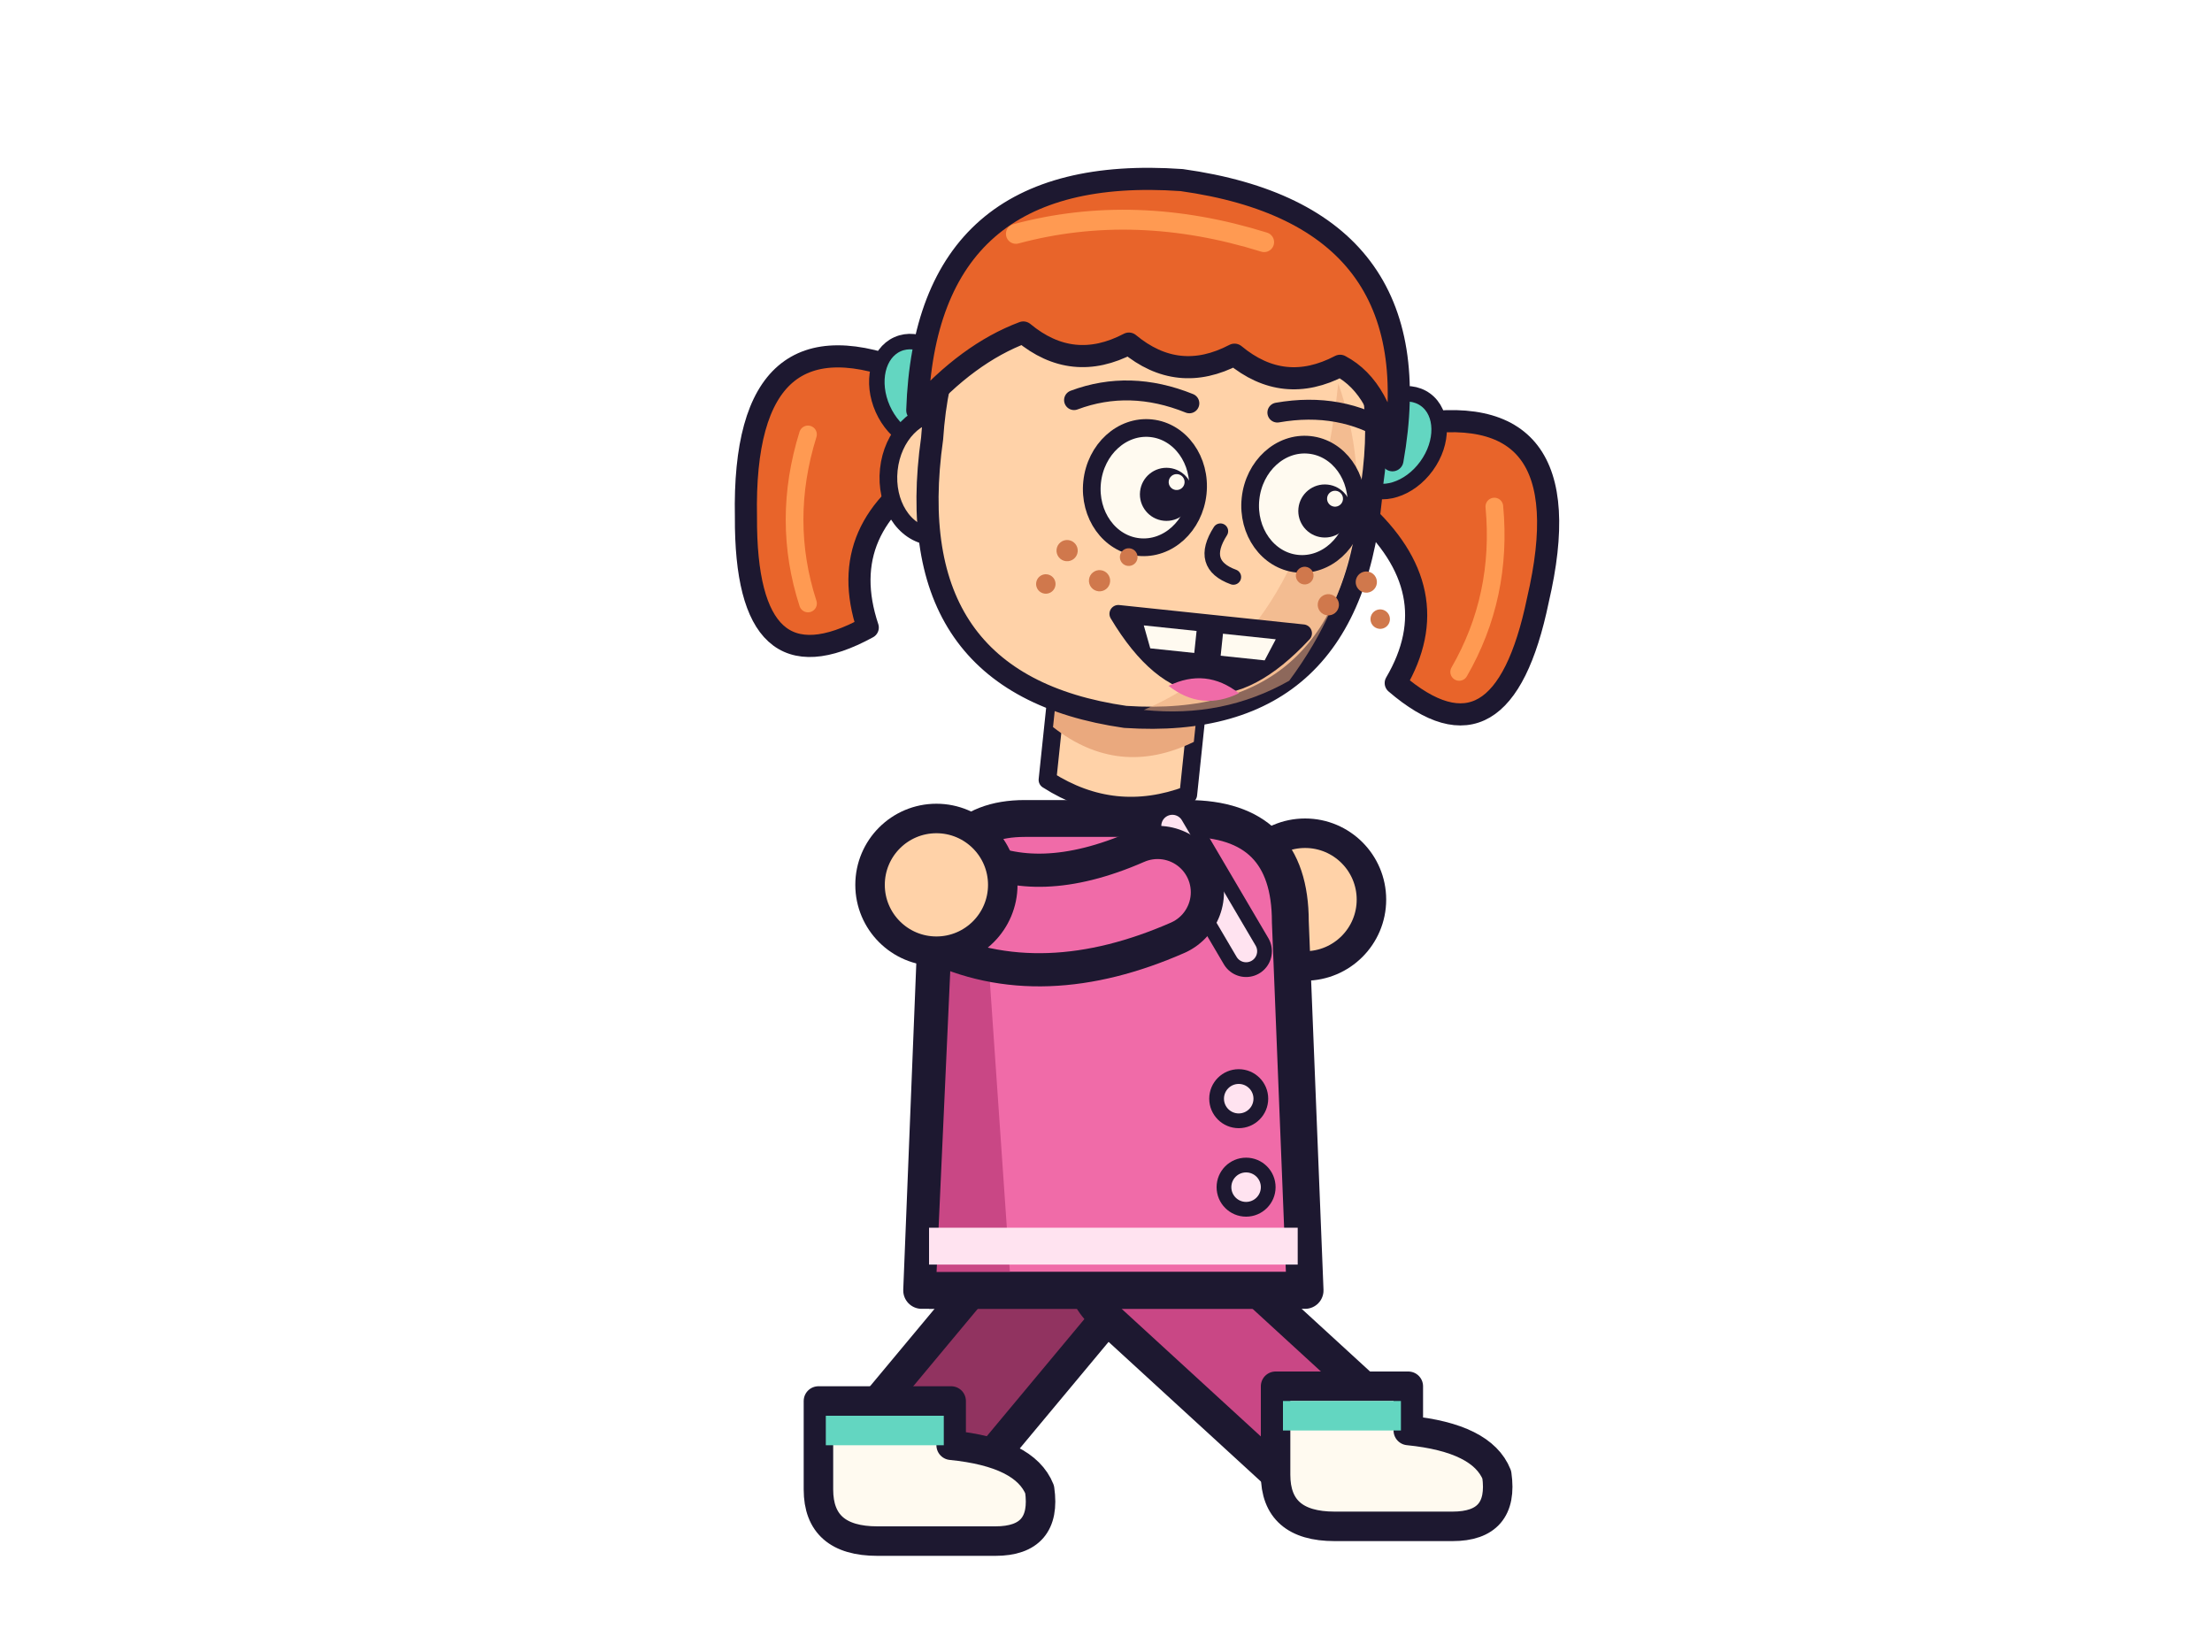
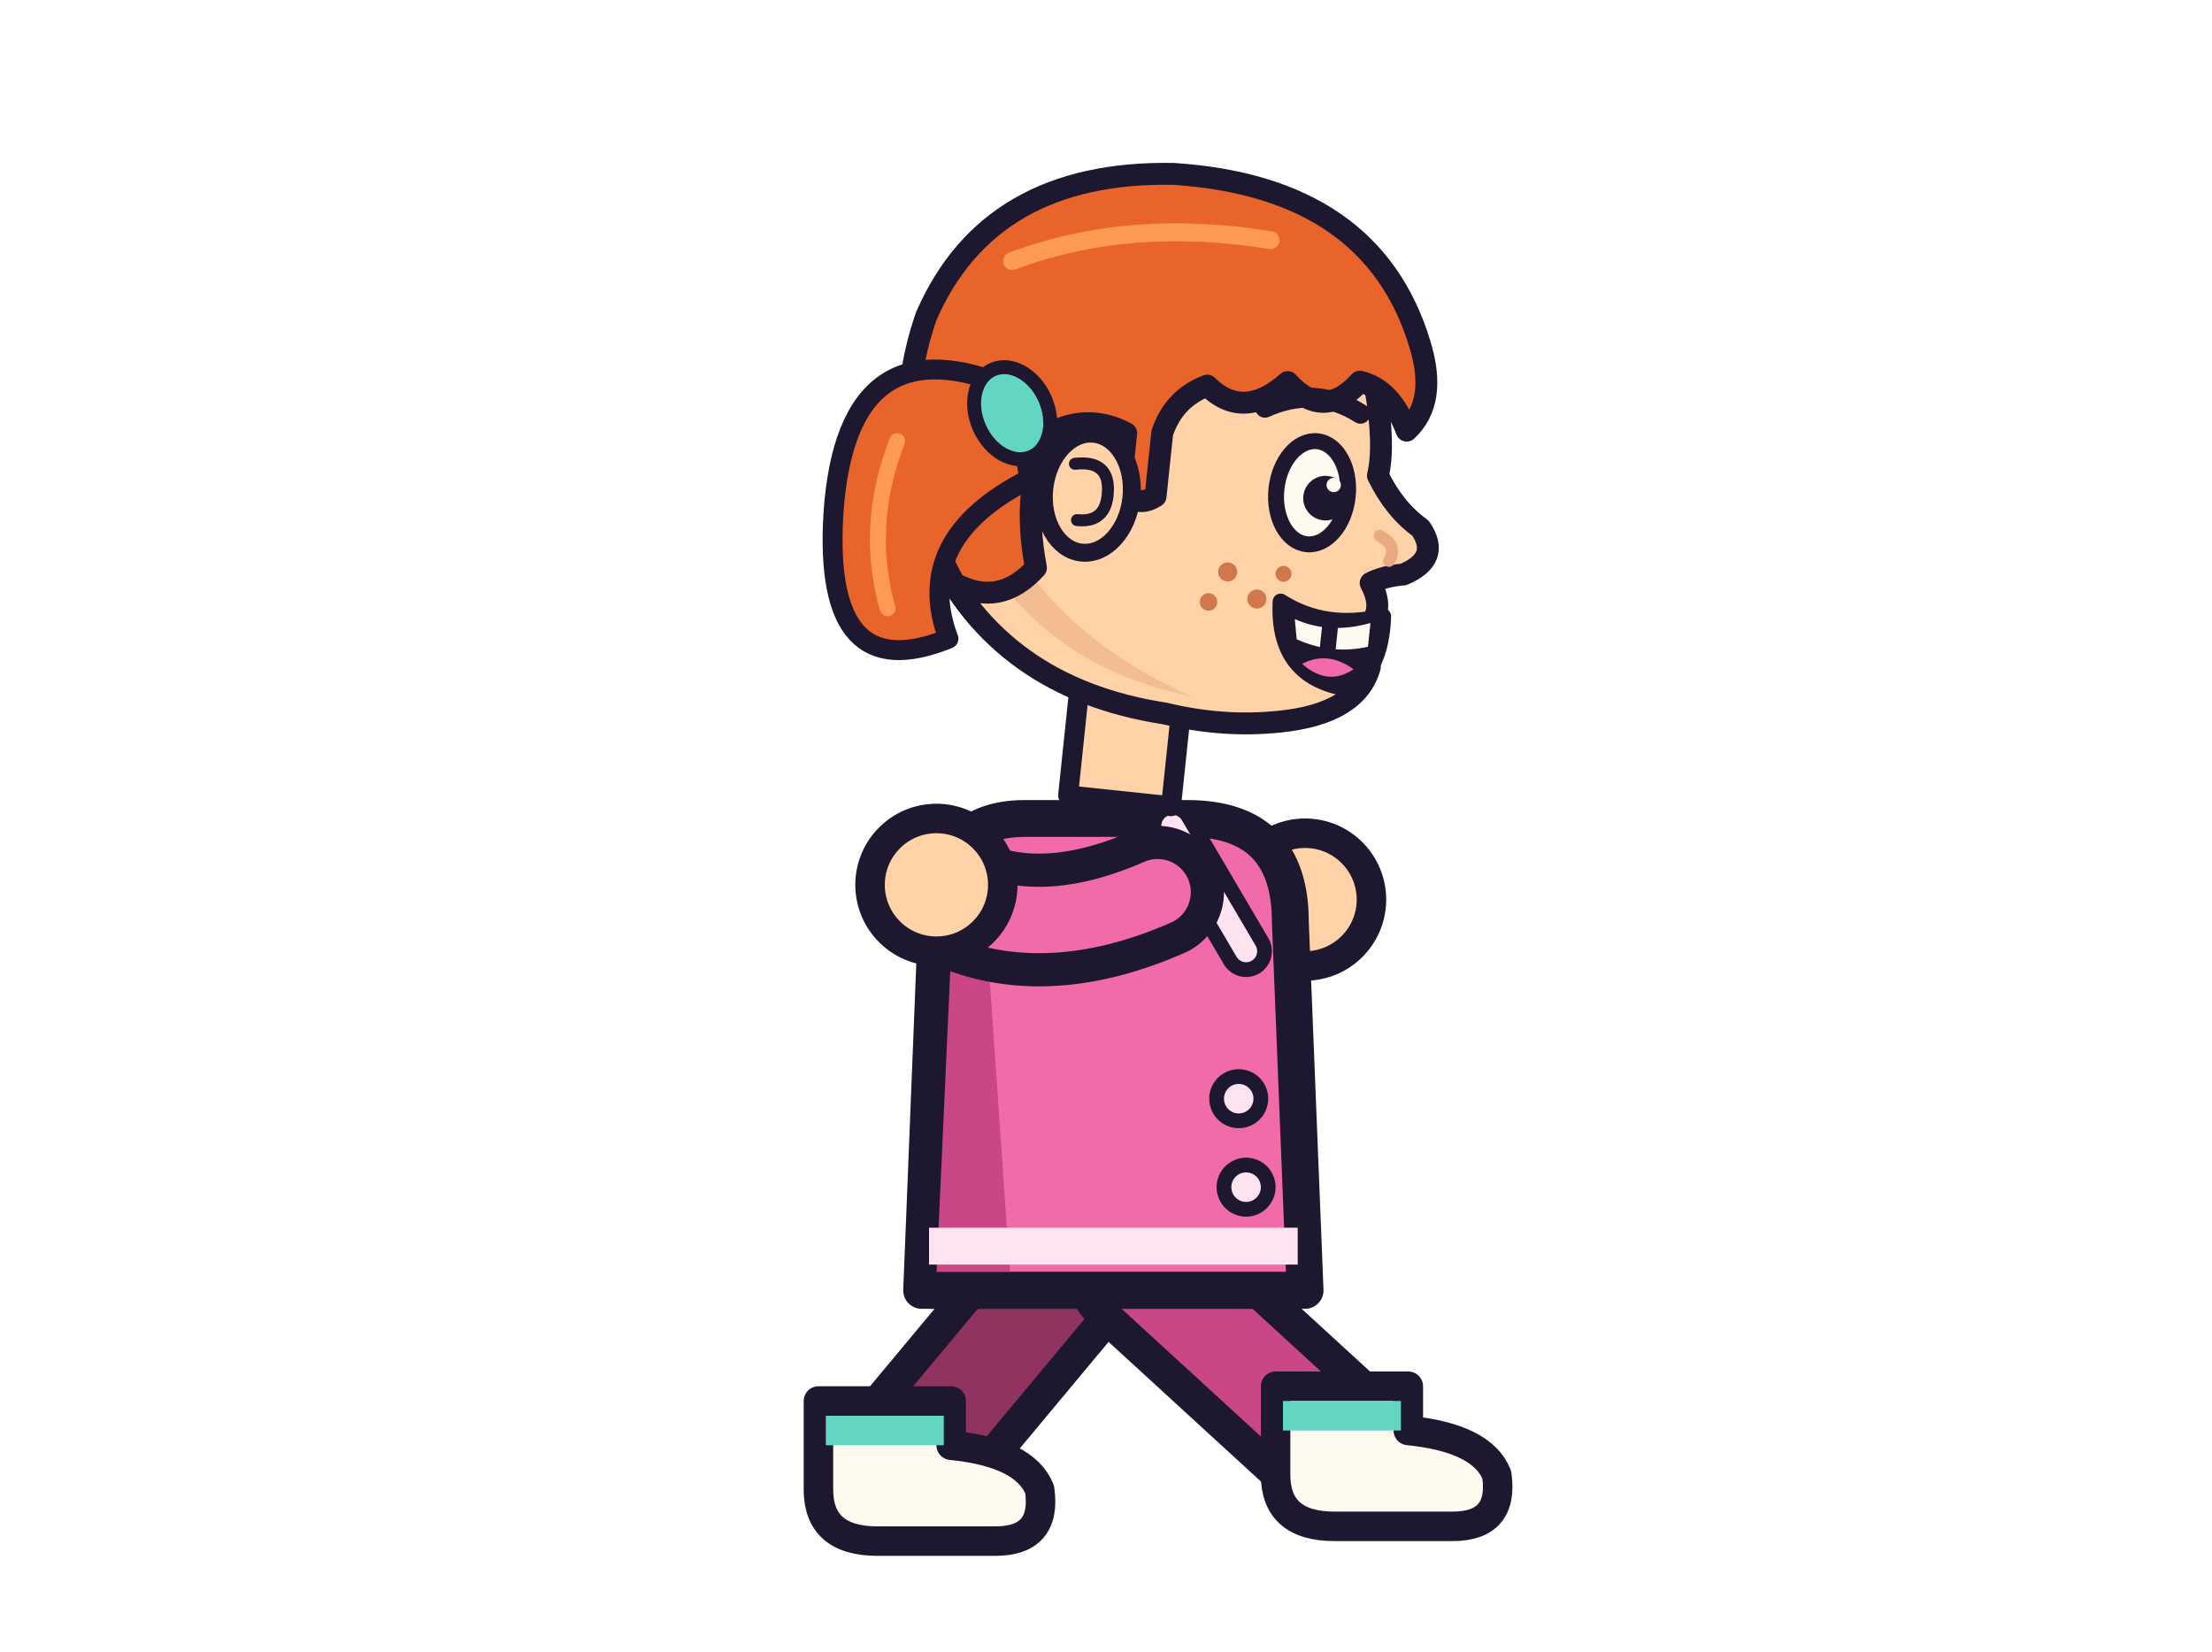
<svg xmlns="http://www.w3.org/2000/svg" viewBox="0 0 300 224" width="300" height="224">
  <g transform="translate(75 0)">
    <path d="M74 122 Q90 130 100 124" fill="none" stroke="#1d1830" stroke-width="18" stroke-linecap="round" stroke-linejoin="round" />
    <path d="M74 122 Q90 130 100 124" fill="none" stroke="#a84b76" stroke-width="9" stroke-linecap="round" stroke-linejoin="round" />
    <circle cx="102" cy="122" r="9" fill="#ffd2a8" stroke="#1d1830" stroke-width="4" />
    <path d="M70 172 L50 196" fill="none" stroke="#1d1830" stroke-width="21" stroke-linecap="round" stroke-linejoin="round" />
    <path d="M70 172 L50 196" fill="none" stroke="#913360" stroke-width="12" stroke-linecap="round" stroke-linejoin="round" />
    <path d="M80 172 L104 194" fill="none" stroke="#1d1830" stroke-width="21" stroke-linecap="round" stroke-linejoin="round" />
    <path d="M80 172 L104 194" fill="none" stroke="#c94785" stroke-width="12" stroke-linecap="round" stroke-linejoin="round" />
    <path d="M36 190 L36 202 Q36 209 44 209 L60 209 Q67 209 66 202 Q64 197 54 196 L54 190 Z" fill="#fffaf0" stroke="#1d1830" stroke-width="4" stroke-linejoin="round" />
    <path d="M37 194 L53 194" stroke="#63d6c1" stroke-width="4" />
    <path d="M98 188 L98 200 Q98 207 106 207 L122 207 Q129 207 128 200 Q126 195 116 194 L116 188 Z" fill="#fffaf0" stroke="#1d1830" stroke-width="4" stroke-linejoin="round" />
    <path d="M99 192 L115 192" stroke="#63d6c1" stroke-width="4" />
    <path d="M52 125 Q52 111 64 111 L86 111 Q100 111 100 125 L102 175 L50 175 Z" fill="#f06ba8" stroke="#1d1830" stroke-width="5" stroke-linejoin="round" />
    <path d="M58 115 Q54 117 54 129 L52 173 L62 173 Z" fill="#c94785" />
    <path d="M84 112 L94 129" fill="none" stroke="#1d1830" stroke-width="7" stroke-linecap="round" />
    <path d="M84 112 L94 129" fill="none" stroke="#ffe3f0" stroke-width="3" stroke-linecap="round" />
    <g fill="#ffe3f0" stroke="#1d1830" stroke-width="2">
      <circle cx="93" cy="149" r="3" />
      <circle cx="94" cy="161" r="3" />
    </g>
    <path d="M51 169 L101 169" stroke="#ffe3f0" stroke-width="5" />
    <path d="M51 175 L101 175" stroke="#1d1830" stroke-width="5" />
    <path d="M82 121 Q66 128 54 122" fill="none" stroke="#1d1830" stroke-width="18" stroke-linecap="round" stroke-linejoin="round" />
    <path d="M82 121 Q66 128 54 122" fill="none" stroke="#f06ba8" stroke-width="9" stroke-linecap="round" stroke-linejoin="round" />
    <circle cx="52" cy="120" r="9" fill="#ffd2a8" stroke="#1d1830" stroke-width="4" />
    <g transform="translate(21 -1) rotate(6 60 66) scale(0.6)">
-       <g>
-         <g fill="#e8642a" stroke="#1d1830" stroke-width="5" stroke-linejoin="round" stroke-linecap="round">
-           <path d="M44 92 Q4 80 10 128 Q14 168 40 150 Q30 128 52 112 Z" />
-           <path d="M156 92 Q196 80 190 128 Q186 168 160 150 Q170 128 148 112 Z" />
+       <g transform="translate(8 12) scale(0.9)">
+         <path d="M90 146 L90 190 L116 190 L116 146 Z" fill="#ffd2a8" stroke="#1d1830" stroke-width="5" stroke-linejoin="round" stroke-linecap="round" />
+         <path d="M93 150 L113 150 L113 162 Q102 168 93 160 Z" fill="#eaa97e" opacity="0.7" />
+         <path d="M112 167 Q70 165 50 132 Q36 100 50 70 Q70 40 104 40 Q146 42 156 80 Q160 94 159 102 Q164 110 171 114 Q177 121 168 126 Q163 127 160 129 Q164 135 161 139 Q158 144 162 150 Q160 162 141 166 Q127 169 112 167 Z" fill="#ffd2a8" stroke="#1d1830" stroke-width="5.5" stroke-linejoin="round" stroke-linecap="round" />
+         <path d="M58 126 Q78 158 118 162 Q82 150 66 124 Z" fill="#eaa97e" opacity="0.55" />
+         <path d="M161 117 Q166 119 164 123" fill="none" stroke="#eaa97e" stroke-width="3" stroke-linecap="round" />
+         <path d="M56 140 Q34 108 42 74 Q54 36 100 32 Q150 30 166 68 Q172 82 165 90 Q160 80 152 79 Q144 90 134 81 Q124 92 114 84 Q106 88 104 97 L104 113 Q99 117 95 111 L95 98 Q85 94 76 100 Q70 114 76 134 Q68 145 56 140 Z" fill="#e8642a" stroke="#1d1830" stroke-width="5.5" stroke-linejoin="round" stroke-linecap="round" />
+         <path d="M62 58 Q90 44 126 46" fill="none" stroke="#ff9a52" stroke-width="4.5" stroke-linecap="round" />
+         <g>
+           <ellipse cx="87" cy="114" rx="11" ry="15" fill="#ffd2a8" stroke="#1d1830" stroke-width="4.5" stroke-linejoin="round" stroke-linecap="round" />
+           <path d="M83 107 Q92 105 92 114 Q92 121 85 121" fill="none" stroke="#1d1830" stroke-width="3" stroke-linecap="round" />
        </g>
-         <path d="M22 108 Q18 128 26 146 M178 108 Q182 128 174 146" fill="none" stroke="#ff9a52" stroke-width="4" stroke-linecap="round" />
-         <g fill="#63d6c1" stroke="#1d1830" stroke-width="3.5" stroke-linejoin="round" stroke-linecap="round">
-           <ellipse cx="46" cy="96" rx="9" ry="12" transform="rotate(-30 46 96)" />
-           <ellipse cx="154" cy="96" rx="9" ry="12" transform="rotate(30 154 96)" />
+         <path d="M66 90 Q22 76 24 126 Q26 170 56 154 Q44 130 72 112 Z" fill="#e8642a" stroke="#1d1830" stroke-width="5" stroke-linejoin="round" stroke-linecap="round" />
+         <path d="M38 106 Q32 128 40 148" fill="none" stroke="#ff9a52" stroke-width="4" stroke-linecap="round" />
+         <ellipse cx="66" cy="96" rx="9" ry="12" transform="rotate(-30 66 96)" fill="#63d6c1" stroke="#1d1830" stroke-width="3.5" stroke-linejoin="round" stroke-linecap="round" />
+         <g>
+           <ellipse cx="143" cy="108" rx="9" ry="13" fill="#fffaf0" stroke="#1d1830" stroke-width="4" stroke-linejoin="round" stroke-linecap="round" />
+           <circle cx="146.5" cy="109" r="5.6" fill="#1d1830" />
+           <circle cx="148.2" cy="105.5" r="1.8" fill="#fffaf0" />
+         </g>
+         <path d="M129 88 Q141 81 153 87" fill="none" stroke="#1d1830" stroke-width="5" stroke-linejoin="round" stroke-linecap="round" />
+         <g fill="#d0784c">
+           <circle cx="124" cy="130" r="2.4" />
+           <circle cx="132" cy="136" r="2.4" />
+           <circle cx="120" cy="138" r="2.2" />
+           <circle cx="138" cy="129" r="2" />
        </g>
        <g>
-           <path d="M84 150 L84 180 Q100 188 116 180 L116 150 Z" fill="#ffd2a8" stroke="#1d1830" stroke-width="4" stroke-linejoin="round" stroke-linecap="round" />
-           <path d="M84 158 Q100 170 116 158 L116 168 Q100 178 84 168 Z" fill="#eaa97e" />
-         </g>
-         <ellipse cx="52" cy="114" rx="11" ry="14" fill="#ffd2a8" stroke="#1d1830" stroke-width="4" stroke-linejoin="round" stroke-linecap="round" />
-         <path d="M50 106 Q48 54 100 52 Q152 54 150 106 Q152 162 100 164 Q48 162 50 106 Z" fill="#ffd2a8" stroke="#1d1830" stroke-width="5" stroke-linejoin="round" stroke-linecap="round" />
-         <path d="M140 84 Q156 118 136 152 Q122 162 104 162 Q140 142 140 84 Z" fill="#eaa97e" opacity="0.55" />
-         <path d="M46 100 Q42 44 100 42 Q158 44 154 100 Q150 84 140 80 Q128 88 116 80 Q104 88 92 80 Q80 88 68 80 Q56 86 46 100 Z" fill="#e8642a" stroke="#1d1830" stroke-width="5" stroke-linejoin="round" stroke-linecap="round" />
-         <path d="M64 58 Q90 48 120 54" fill="none" stroke="#ff9a52" stroke-width="4.5" stroke-linecap="round" />
-         <g transform="translate(17 0)">
-           <g>
-             <ellipse cx="82" cy="112" rx="12" ry="13.5" fill="#fffaf0" stroke="#1d1830" stroke-width="4" stroke-linejoin="round" stroke-linecap="round" />
-             <ellipse cx="118" cy="112" rx="12" ry="13.5" fill="#fffaf0" stroke="#1d1830" stroke-width="4" stroke-linejoin="round" stroke-linecap="round" />
-             <circle cx="87" cy="113" r="6" fill="#1d1830" />
-             <circle cx="123" cy="113" r="6" fill="#1d1830" />
-             <circle cx="89" cy="110" r="1.8" fill="#fffaf0" />
-             <circle cx="125" cy="110" r="1.8" fill="#fffaf0" />
-           </g>
-           <path d="M64 94 Q76 88 90 92 M110 92 Q124 88 136 94" fill="none" stroke="#1d1830" stroke-width="4.5" stroke-linejoin="round" stroke-linecap="round" />
-           <g fill="#d0784c">
-             <circle cx="66" cy="128" r="2.4" />
-             <circle cx="74" cy="134" r="2.4" />
-             <circle cx="62" cy="136" r="2.2" />
-             <circle cx="80" cy="128" r="2" />
-             <circle cx="134" cy="128" r="2.4" />
-             <circle cx="126" cy="134" r="2.4" />
-             <circle cx="138" cy="136" r="2.2" />
-             <circle cx="120" cy="128" r="2" />
-           </g>
-           <path d="M100 120 Q96 128 104 130" fill="none" stroke="#1d1830" stroke-width="3.5" stroke-linejoin="round" stroke-linecap="round" />
-           <g>
-             <path d="M79 141 Q100 169 121 141 Z" fill="#1d1830" stroke="#1d1830" stroke-width="4" stroke-linejoin="round" stroke-linecap="round" />
-             <path d="M85 143 L115 143 L113 148 L87 148 Z" fill="#fffaf0" />
-             <rect x="97" y="142" width="6" height="7" fill="#1d1830" />
-             <path d="M92 156 Q100 151 108 156 Q100 161 92 156 Z" fill="#f06ba8" />
-           </g>
+           <path d="M164 137 Q150 142 138 136 Q139 155 157 156 Q165 151 164 137 Z" fill="#1d1830" stroke="#1d1830" stroke-width="4" stroke-linejoin="round" stroke-linecap="round" />
+           <path d="M161 139 Q151 143 142 140 L143 145 Q152 148 161 145 Z" fill="#fffaf0" />
+           <path d="M151 141 L151 147" stroke="#1d1830" stroke-width="4" />
+           <path d="M145 151 Q151 147 158 151 Q152 156 145 151 Z" fill="#f06ba8" />
        </g>
      </g>
    </g>
  </g>
</svg>
